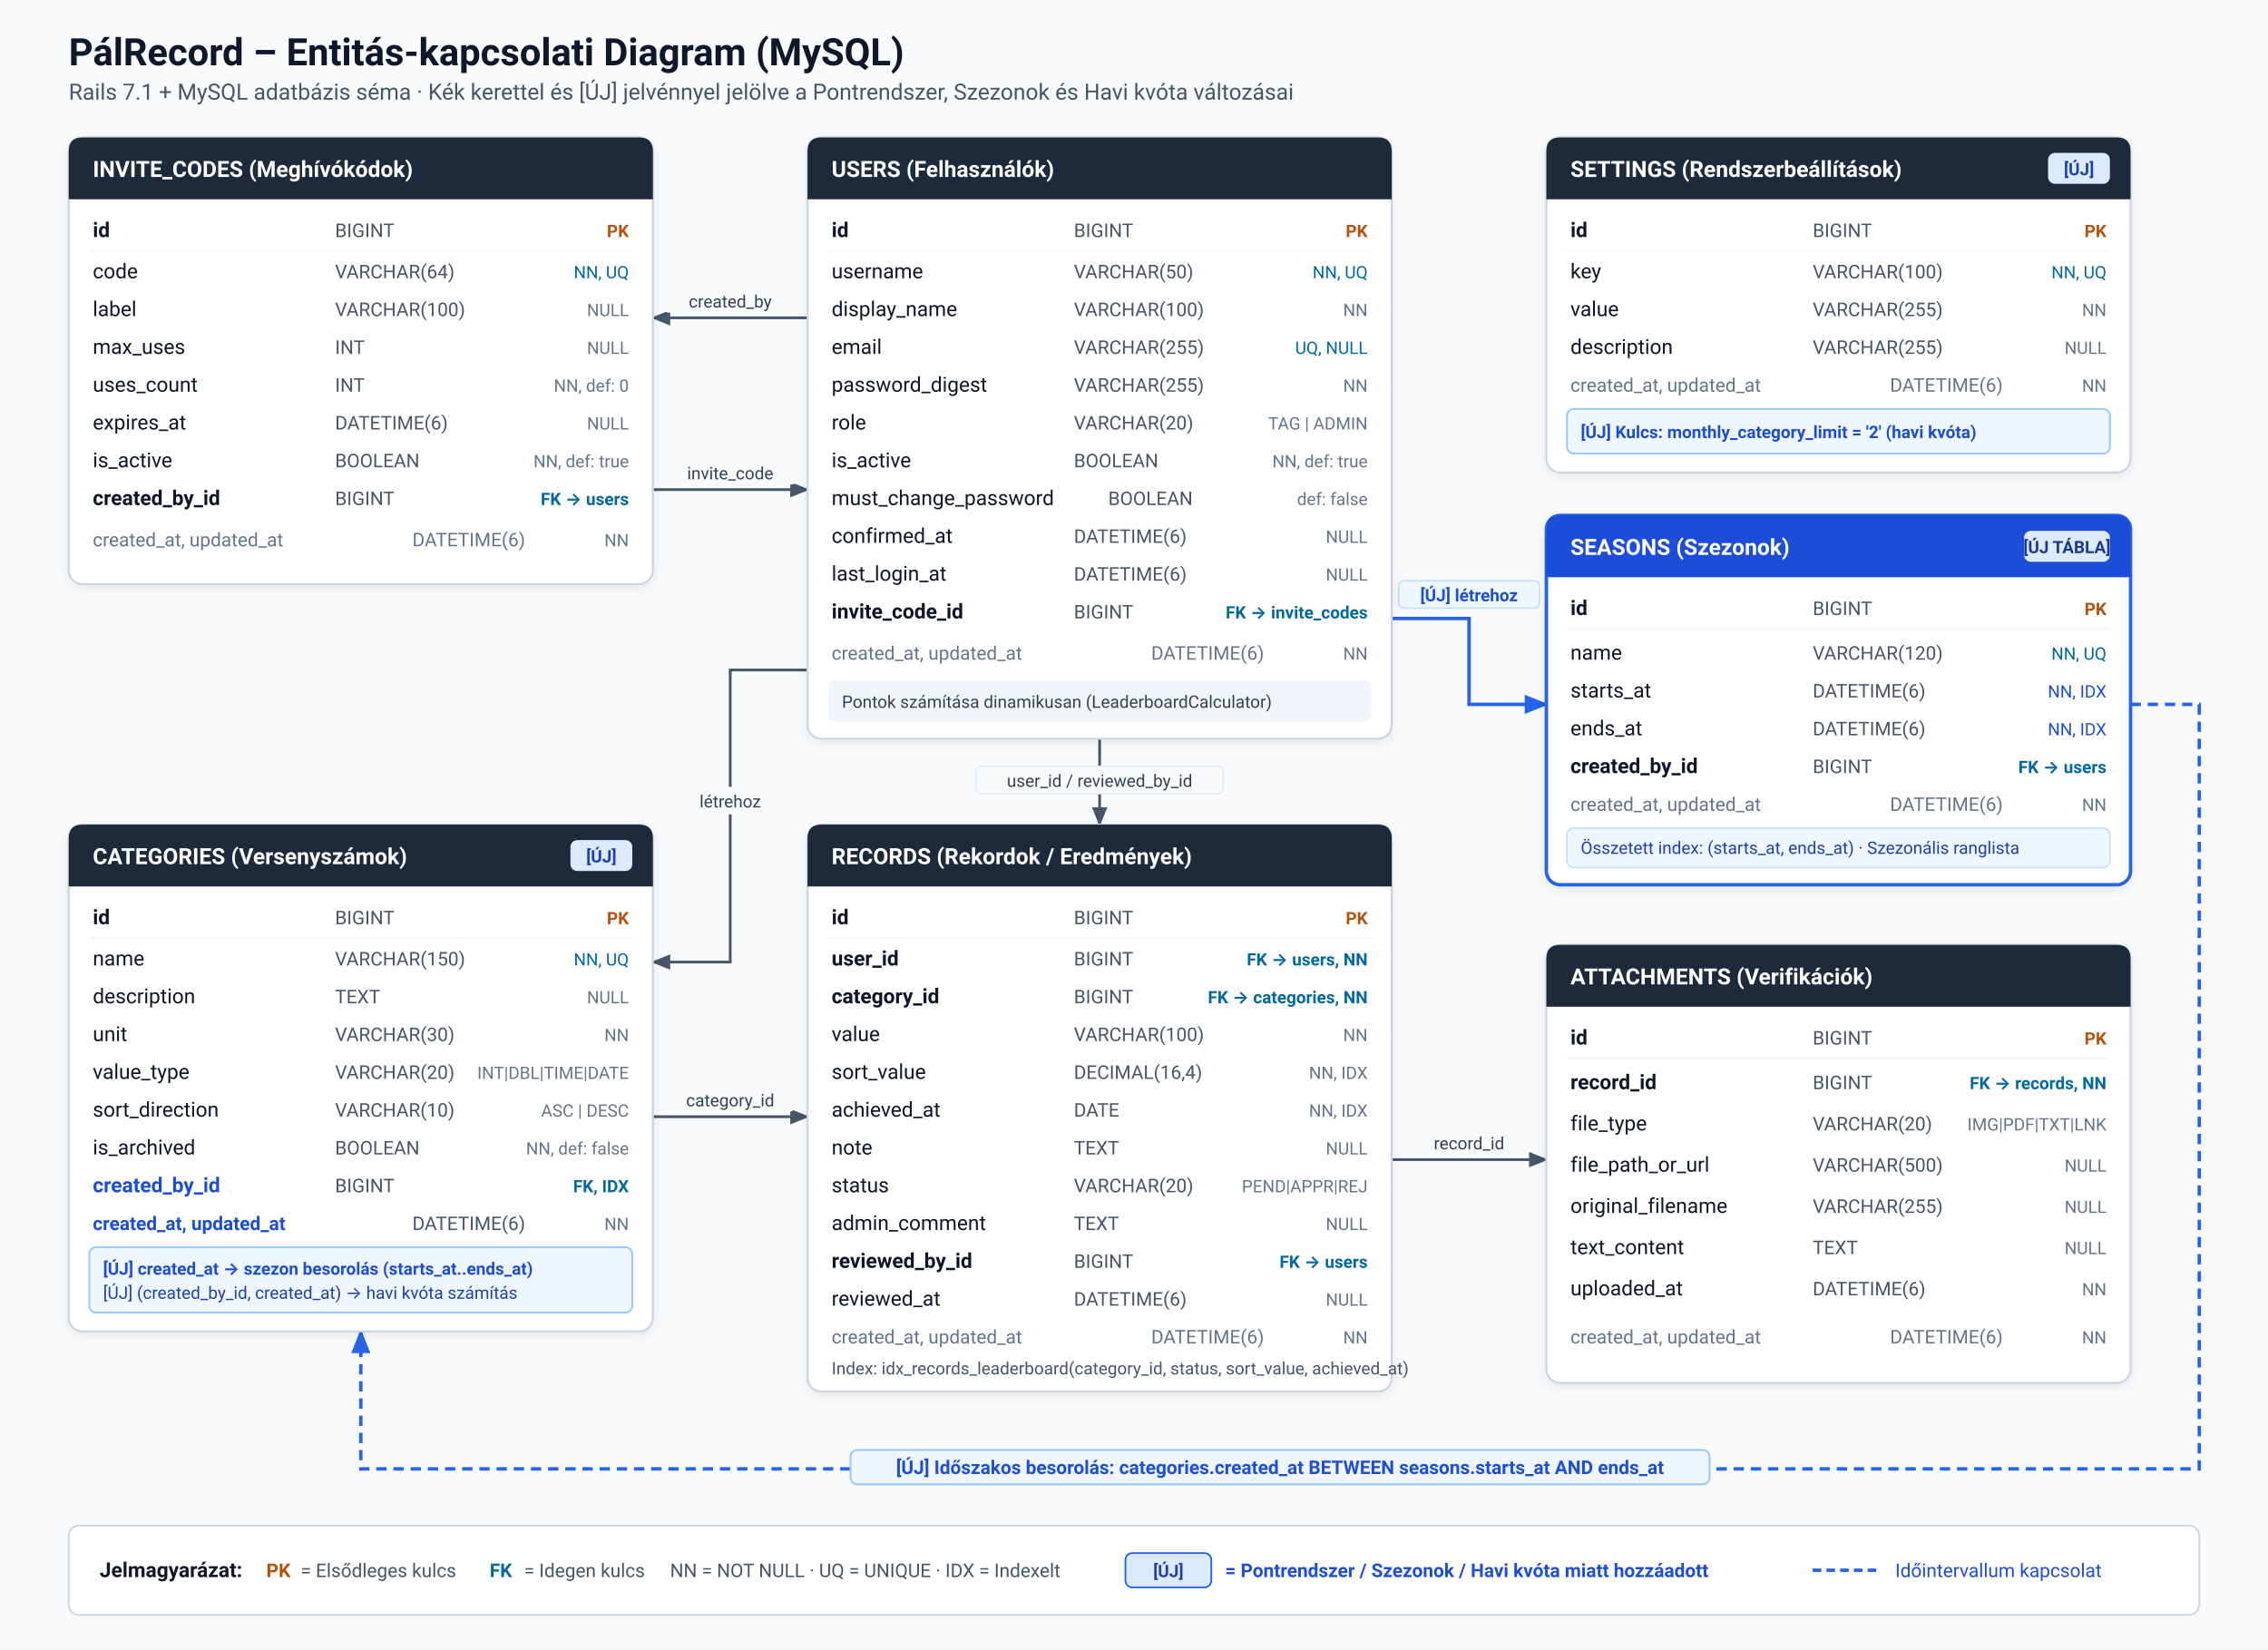
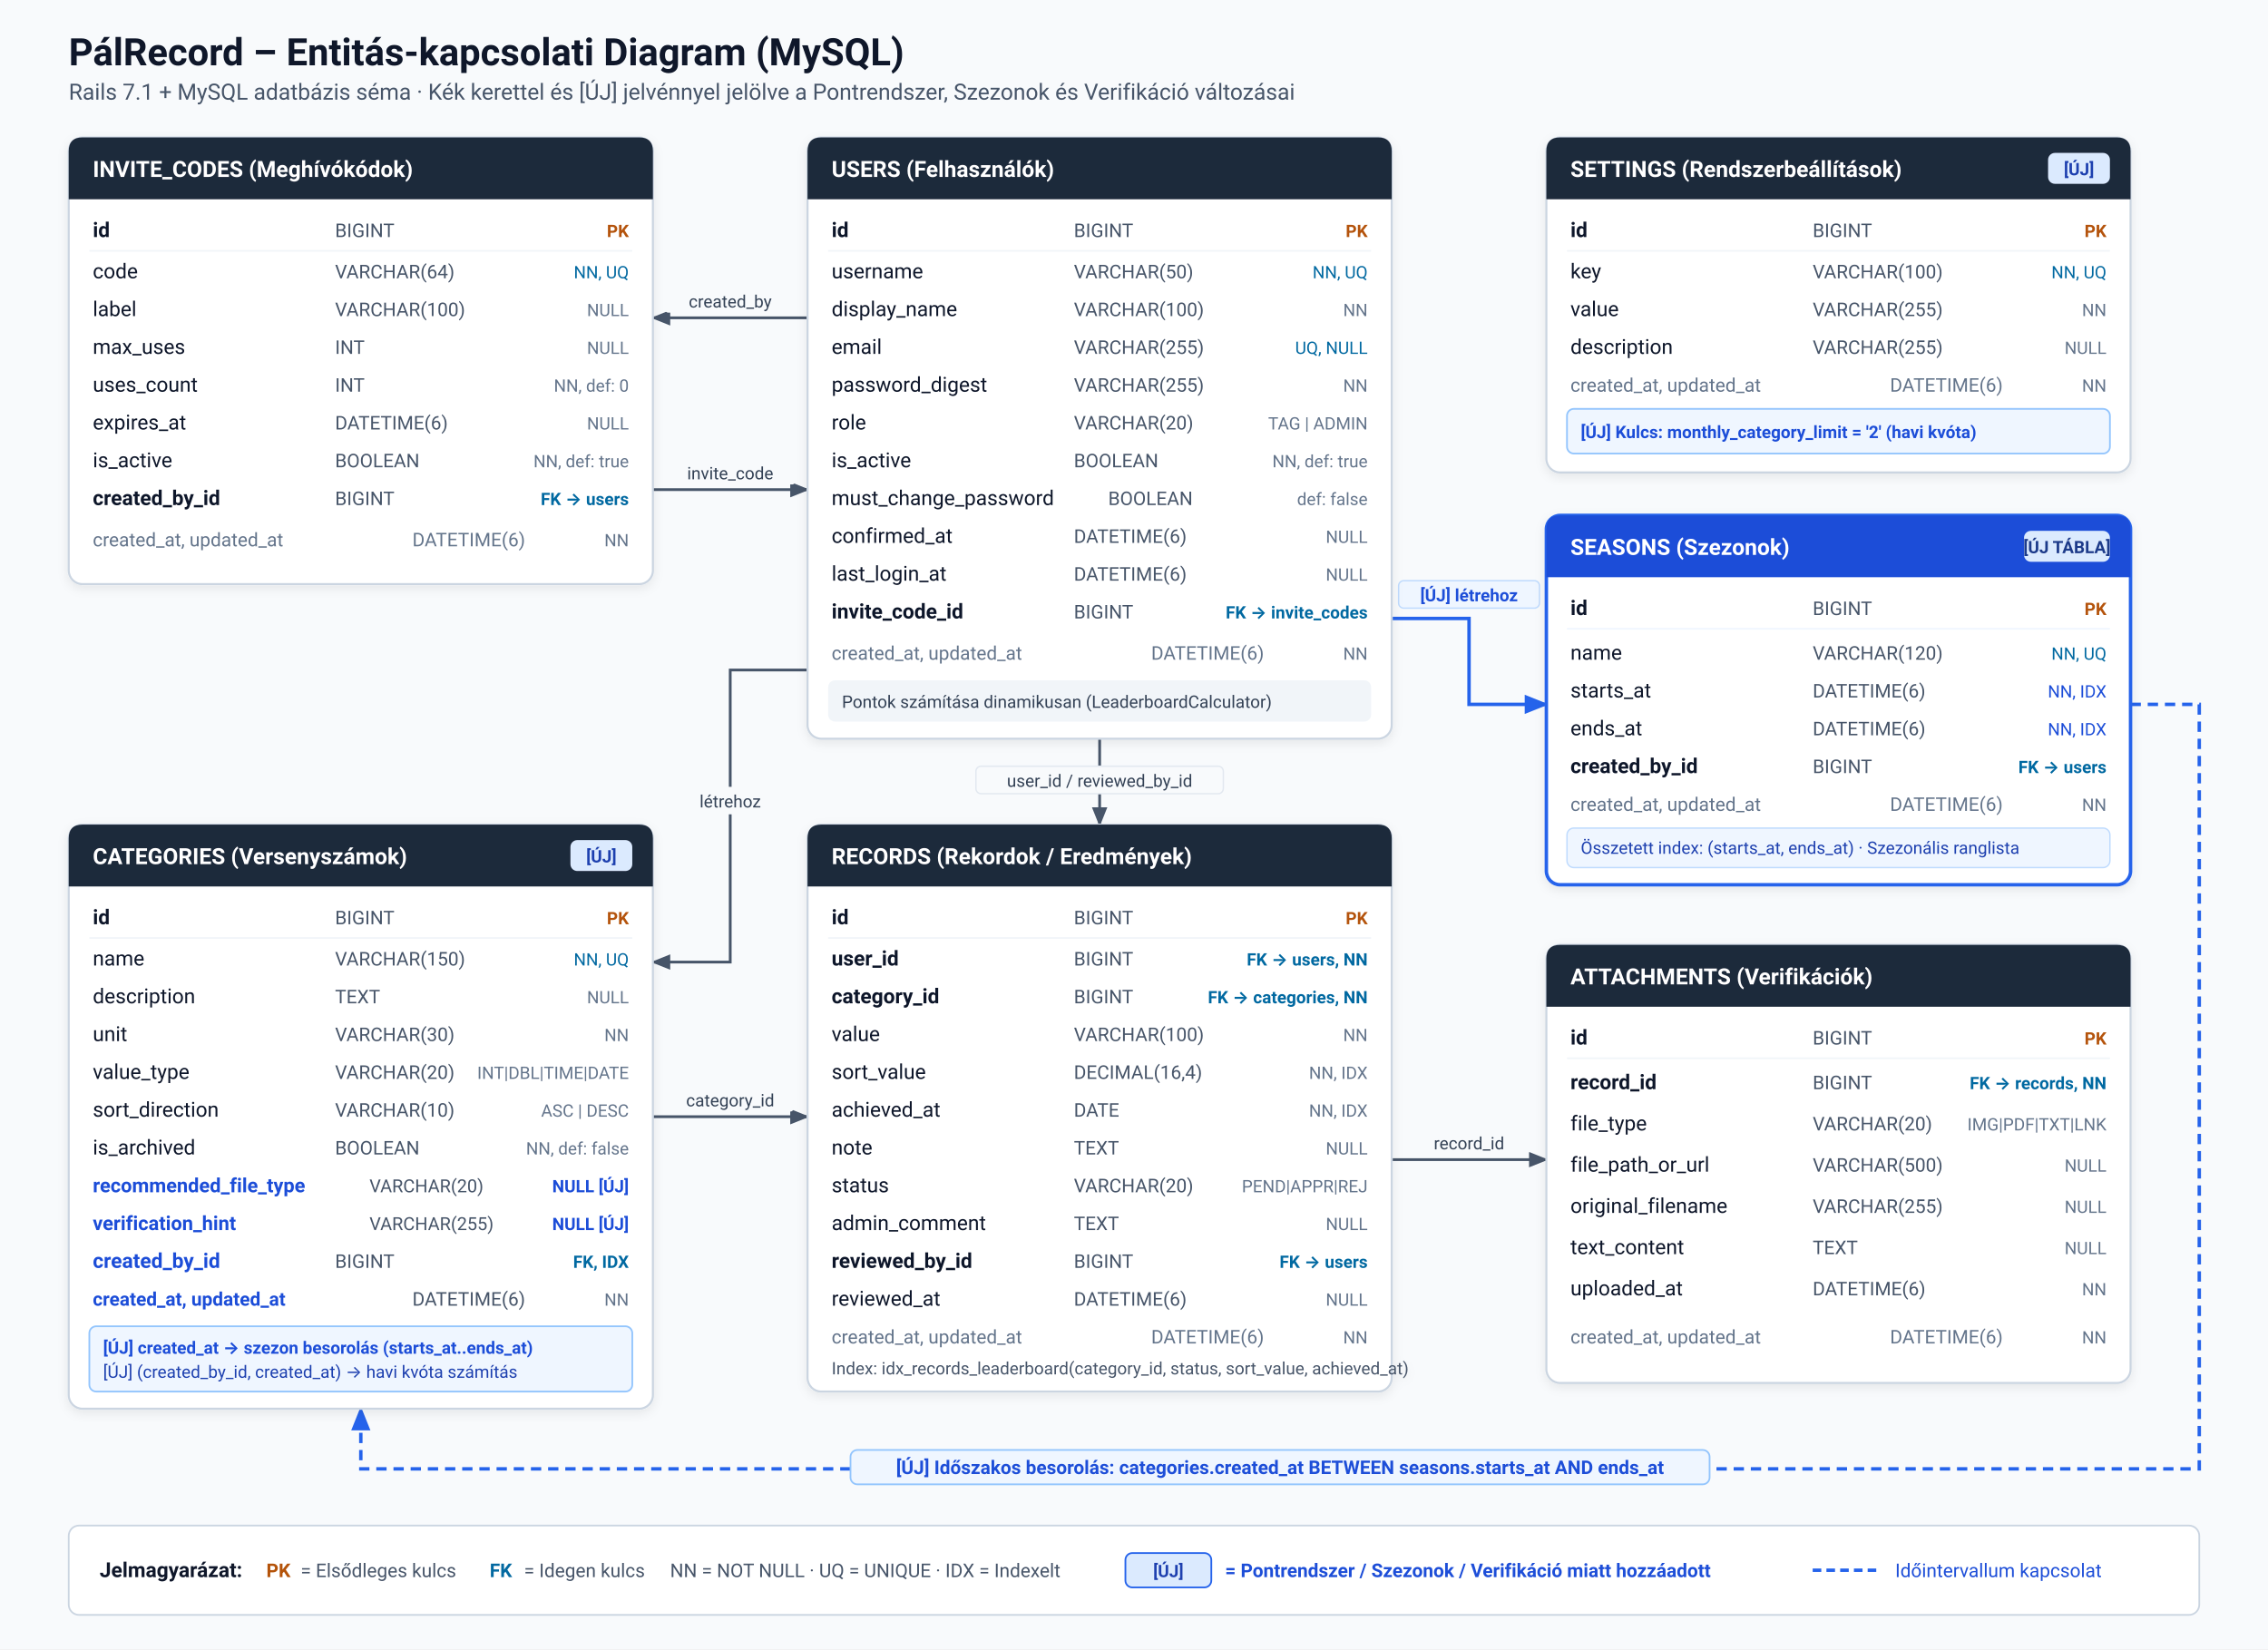
<svg xmlns="http://www.w3.org/2000/svg" viewBox="0 0 1320 960" width="1320" height="960" font-family="system-ui, -apple-system, Segoe UI, Roboto, sans-serif">
  <defs>
    <filter id="shadow" x="-4%" y="-4%" width="108%" height="108%">
      <feDropShadow dx="0" dy="2" stdDeviation="3" flood-color="#0f172a" flood-opacity="0.08" />
    </filter>
    <marker id="arrow" viewBox="0 0 10 10" refX="9" refY="5" markerWidth="7" markerHeight="7" orient="auto-start-reverse">
      <path d="M 0 1 L 10 5 L 0 9 z" fill="#475569" />
    </marker>
    <marker id="arrow-new" viewBox="0 0 10 10" refX="9" refY="5" markerWidth="7" markerHeight="7" orient="auto-start-reverse">
      <path d="M 0 1 L 10 5 L 0 9 z" fill="#2563eb" />
    </marker>
  </defs>
  <rect width="1320" height="960" fill="#f8fafc" />
  <text x="40" y="38" font-size="22" font-weight="700" fill="#0f172a">PálRecord – Entitás-kapcsolati Diagram (MySQL)</text>
-   <text x="40" y="58" font-size="13" fill="#475569">Rails 7.1 + MySQL adatbázis séma · Kék kerettel és [ÚJ] jelvénnyel jelölve a Pontrendszer, Szezonok és Havi kvóta változásai</text>
+   <text x="40" y="58" font-size="13" fill="#475569">Rails 7.1 + MySQL adatbázis séma · Kék kerettel és [ÚJ] jelvénnyel jelölve a Pontrendszer, Szezonok és Verifikáció változásai</text>
  <path d="M 470 185 L 380 185" fill="none" stroke="#475569" stroke-width="1.6" marker-end="url(#arrow)" />
  <rect x="387" y="168" width="76" height="14" rx="2" fill="#f8fafc" />
  <text x="425" y="179" font-size="10" text-anchor="middle" fill="#334155">created_by</text>
  <path d="M 380 285 L 470 285" fill="none" stroke="#475569" stroke-width="1.6" marker-end="url(#arrow)" />
  <rect x="387" y="268" width="76" height="14" rx="2" fill="#f8fafc" />
  <text x="425" y="279" font-size="10" text-anchor="middle" fill="#334155">invite_code</text>
  <path d="M 470 390 L 425 390 L 425 560 L 380 560" fill="none" stroke="#475569" stroke-width="1.6" marker-end="url(#arrow)" />
  <rect x="390" y="458" width="70" height="16" rx="3" fill="#f8fafc" />
  <text x="425" y="470" font-size="10" text-anchor="middle" fill="#334155">létrehoz</text>
  <path d="M 640 430 L 640 480" fill="none" stroke="#475569" stroke-width="1.6" marker-end="url(#arrow)" />
  <rect x="568" y="446" width="144" height="16" rx="3" fill="#f8fafc" stroke="#e2e8f0" stroke-width="0.8" />
  <text x="640" y="458" font-size="10" text-anchor="middle" fill="#334155">user_id / reviewed_by_id</text>
  <path d="M 380 650 L 470 650" fill="none" stroke="#475569" stroke-width="1.6" marker-end="url(#arrow)" />
  <rect x="388" y="633" width="74" height="14" rx="2" fill="#f8fafc" />
  <text x="425" y="644" font-size="10" text-anchor="middle" fill="#334155">category_id</text>
  <path d="M 810 675 L 900 675" fill="none" stroke="#475569" stroke-width="1.6" marker-end="url(#arrow)" />
  <rect x="820" y="658" width="70" height="14" rx="2" fill="#f8fafc" />
  <text x="855" y="669" font-size="10" text-anchor="middle" fill="#334155">record_id</text>
  <path d="M 810 360 L 855 360 L 855 410 L 900 410" fill="none" stroke="#2563eb" stroke-width="2" marker-end="url(#arrow-new)" />
  <rect x="814" y="338" width="82" height="16" rx="3" fill="#eff6ff" stroke="#bfdbfe" stroke-width="0.8" />
  <text x="855" y="350" font-size="10" font-weight="700" text-anchor="middle" fill="#1d4ed8">[ÚJ] létrehoz</text>
-   <path d="M 1240 410 L 1280 410 L 1280 855 L 210 855 L 210 775" fill="none" stroke="#2563eb" stroke-width="2" stroke-dasharray="6,4" marker-end="url(#arrow-new)" />
+   <path d="M 1240 410 L 1280 410 L 1280 855 L 210 855 L 210 820" fill="none" stroke="#2563eb" stroke-width="2" stroke-dasharray="6,4" marker-end="url(#arrow-new)" />
  <rect x="495" y="844" width="500" height="20" rx="4" fill="#eff6ff" stroke="#93c5fd" stroke-width="1" />
  <text x="745" y="858" font-size="11" font-weight="600" text-anchor="middle" fill="#1d4ed8">[ÚJ] Időszakos besorolás: categories.created_at BETWEEN seasons.starts_at AND ends_at</text>
  <g transform="translate(40, 80)" filter="url(#shadow)">
    <rect width="340" height="260" rx="8" fill="#ffffff" stroke="#cbd5e1" stroke-width="1.2" />
    <path d="M 0 8 Q 0 0 8 0 L 332 0 Q 340 0 340 8 L 340 36 L 0 36 Z" fill="#1e293b" />
    <text x="14" y="23" font-size="13" font-weight="700" fill="#ffffff">INVITE_CODES (Meghívókódok)</text>
    <text x="14" y="58" font-size="12" font-weight="700" fill="#0f172a">id</text>
    <text x="155" y="58" font-size="11" fill="#475569">BIGINT</text>
    <text x="326" y="58" font-size="10" font-weight="700" text-anchor="end" fill="#b45309">PK</text>
    <line x1="12" y1="66" x2="328" y2="66" stroke="#f1f5f9" />
    <text x="14" y="82" font-size="12" fill="#0f172a">code</text>
    <text x="155" y="82" font-size="11" fill="#475569">VARCHAR(64)</text>
    <text x="326" y="82" font-size="10" text-anchor="end" fill="#0369a1">NN, UQ</text>
    <text x="14" y="104" font-size="12" fill="#0f172a">label</text>
    <text x="155" y="104" font-size="11" fill="#475569">VARCHAR(100)</text>
    <text x="326" y="104" font-size="10" text-anchor="end" fill="#64748b">NULL</text>
    <text x="14" y="126" font-size="12" fill="#0f172a">max_uses</text>
    <text x="155" y="126" font-size="11" fill="#475569">INT</text>
    <text x="326" y="126" font-size="10" text-anchor="end" fill="#64748b">NULL</text>
    <text x="14" y="148" font-size="12" fill="#0f172a">uses_count</text>
    <text x="155" y="148" font-size="11" fill="#475569">INT</text>
    <text x="326" y="148" font-size="10" text-anchor="end" fill="#64748b">NN, def: 0</text>
    <text x="14" y="170" font-size="12" fill="#0f172a">expires_at</text>
    <text x="155" y="170" font-size="11" fill="#475569">DATETIME(6)</text>
    <text x="326" y="170" font-size="10" text-anchor="end" fill="#64748b">NULL</text>
    <text x="14" y="192" font-size="12" fill="#0f172a">is_active</text>
    <text x="155" y="192" font-size="11" fill="#475569">BOOLEAN</text>
    <text x="326" y="192" font-size="10" text-anchor="end" fill="#64748b">NN, def: true</text>
    <text x="14" y="214" font-size="12" font-weight="600" fill="#0f172a">created_by_id</text>
    <text x="155" y="214" font-size="11" fill="#475569">BIGINT</text>
    <text x="326" y="214" font-size="10" font-weight="700" text-anchor="end" fill="#0369a1">FK → users</text>
    <text x="14" y="238" font-size="11" fill="#64748b">created_at, updated_at</text>
    <text x="200" y="238" font-size="11" fill="#64748b">DATETIME(6)</text>
    <text x="326" y="238" font-size="10" text-anchor="end" fill="#64748b">NN</text>
  </g>
  <g transform="translate(470, 80)" filter="url(#shadow)">
    <rect width="340" height="350" rx="8" fill="#ffffff" stroke="#cbd5e1" stroke-width="1.2" />
    <path d="M 0 8 Q 0 0 8 0 L 332 0 Q 340 0 340 8 L 340 36 L 0 36 Z" fill="#1e293b" />
    <text x="14" y="23" font-size="13" font-weight="700" fill="#ffffff">USERS (Felhasználók)</text>
    <text x="14" y="58" font-size="12" font-weight="700" fill="#0f172a">id</text>
    <text x="155" y="58" font-size="11" fill="#475569">BIGINT</text>
    <text x="326" y="58" font-size="10" font-weight="700" text-anchor="end" fill="#b45309">PK</text>
    <line x1="12" y1="66" x2="328" y2="66" stroke="#f1f5f9" />
    <text x="14" y="82" font-size="12" fill="#0f172a">username</text>
    <text x="155" y="82" font-size="11" fill="#475569">VARCHAR(50)</text>
    <text x="326" y="82" font-size="10" text-anchor="end" fill="#0369a1">NN, UQ</text>
    <text x="14" y="104" font-size="12" fill="#0f172a">display_name</text>
    <text x="155" y="104" font-size="11" fill="#475569">VARCHAR(100)</text>
    <text x="326" y="104" font-size="10" text-anchor="end" fill="#64748b">NN</text>
    <text x="14" y="126" font-size="12" fill="#0f172a">email</text>
    <text x="155" y="126" font-size="11" fill="#475569">VARCHAR(255)</text>
    <text x="326" y="126" font-size="10" text-anchor="end" fill="#0369a1">UQ, NULL</text>
    <text x="14" y="148" font-size="12" fill="#0f172a">password_digest</text>
    <text x="155" y="148" font-size="11" fill="#475569">VARCHAR(255)</text>
    <text x="326" y="148" font-size="10" text-anchor="end" fill="#64748b">NN</text>
    <text x="14" y="170" font-size="12" fill="#0f172a">role</text>
    <text x="155" y="170" font-size="11" fill="#475569">VARCHAR(20)</text>
    <text x="326" y="170" font-size="10" text-anchor="end" fill="#64748b">TAG | ADMIN</text>
    <text x="14" y="192" font-size="12" fill="#0f172a">is_active</text>
    <text x="155" y="192" font-size="11" fill="#475569">BOOLEAN</text>
    <text x="326" y="192" font-size="10" text-anchor="end" fill="#64748b">NN, def: true</text>
    <text x="14" y="214" font-size="12" fill="#0f172a">must_change_password</text>
    <text x="175" y="214" font-size="11" fill="#475569">BOOLEAN</text>
    <text x="326" y="214" font-size="10" text-anchor="end" fill="#64748b">def: false</text>
    <text x="14" y="236" font-size="12" fill="#0f172a">confirmed_at</text>
    <text x="155" y="236" font-size="11" fill="#475569">DATETIME(6)</text>
    <text x="326" y="236" font-size="10" text-anchor="end" fill="#64748b">NULL</text>
    <text x="14" y="258" font-size="12" fill="#0f172a">last_login_at</text>
    <text x="155" y="258" font-size="11" fill="#475569">DATETIME(6)</text>
    <text x="326" y="258" font-size="10" text-anchor="end" fill="#64748b">NULL</text>
    <text x="14" y="280" font-size="12" font-weight="600" fill="#0f172a">invite_code_id</text>
    <text x="155" y="280" font-size="11" fill="#475569">BIGINT</text>
    <text x="326" y="280" font-size="10" font-weight="700" text-anchor="end" fill="#0369a1">FK → invite_codes</text>
    <text x="14" y="304" font-size="11" fill="#64748b">created_at, updated_at</text>
    <text x="200" y="304" font-size="11" fill="#64748b">DATETIME(6)</text>
    <text x="326" y="304" font-size="10" text-anchor="end" fill="#64748b">NN</text>
    <rect x="12" y="316" width="316" height="24" rx="4" fill="#f1f5f9" />
    <text x="20" y="332" font-size="10" fill="#334155">Pontok számítása dinamikusan (LeaderboardCalculator)</text>
  </g>
  <g transform="translate(900, 80)" filter="url(#shadow)">
    <rect width="340" height="195" rx="8" fill="#ffffff" stroke="#cbd5e1" stroke-width="1.2" />
    <path d="M 0 8 Q 0 0 8 0 L 332 0 Q 340 0 340 8 L 340 36 L 0 36 Z" fill="#1e293b" />
    <text x="14" y="23" font-size="13" font-weight="700" fill="#ffffff">SETTINGS (Rendszerbeállítások)</text>
    <rect x="292" y="9" width="36" height="18" rx="4" fill="#dbeafe" />
    <text x="310" y="22" font-size="10" font-weight="700" text-anchor="middle" fill="#1e40af">[ÚJ]</text>
    <text x="14" y="58" font-size="12" font-weight="700" fill="#0f172a">id</text>
    <text x="155" y="58" font-size="11" fill="#475569">BIGINT</text>
    <text x="326" y="58" font-size="10" font-weight="700" text-anchor="end" fill="#b45309">PK</text>
    <line x1="12" y1="66" x2="328" y2="66" stroke="#f1f5f9" />
    <text x="14" y="82" font-size="12" fill="#0f172a">key</text>
    <text x="155" y="82" font-size="11" fill="#475569">VARCHAR(100)</text>
    <text x="326" y="82" font-size="10" text-anchor="end" fill="#0369a1">NN, UQ</text>
    <text x="14" y="104" font-size="12" fill="#0f172a">value</text>
    <text x="155" y="104" font-size="11" fill="#475569">VARCHAR(255)</text>
    <text x="326" y="104" font-size="10" text-anchor="end" fill="#64748b">NN</text>
    <text x="14" y="126" font-size="12" fill="#0f172a">description</text>
    <text x="155" y="126" font-size="11" fill="#475569">VARCHAR(255)</text>
    <text x="326" y="126" font-size="10" text-anchor="end" fill="#64748b">NULL</text>
    <text x="14" y="148" font-size="11" fill="#64748b">created_at, updated_at</text>
    <text x="200" y="148" font-size="11" fill="#64748b">DATETIME(6)</text>
    <text x="326" y="148" font-size="10" text-anchor="end" fill="#64748b">NN</text>
    <rect x="12" y="158" width="316" height="26" rx="4" fill="#eff6ff" stroke="#93c5fd" stroke-width="1" />
    <text x="20" y="175" font-size="10" font-weight="700" fill="#1d4ed8">[ÚJ] Kulcs: monthly_category_limit = '2' (havi kvóta)</text>
  </g>
  <g transform="translate(900, 300)" filter="url(#shadow)">
    <rect width="340" height="215" rx="8" fill="#ffffff" stroke="#2563eb" stroke-width="2" />
    <path d="M 0 8 Q 0 0 8 0 L 332 0 Q 340 0 340 8 L 340 36 L 0 36 Z" fill="#1d4ed8" />
    <text x="14" y="23" font-size="13" font-weight="700" fill="#ffffff">SEASONS (Szezonok)</text>
    <rect x="278" y="9" width="50" height="18" rx="4" fill="#dbeafe" />
    <text x="303" y="22" font-size="10" font-weight="700" text-anchor="middle" fill="#1e3a8a">[ÚJ TÁBLA]</text>
    <text x="14" y="58" font-size="12" font-weight="700" fill="#0f172a">id</text>
    <text x="155" y="58" font-size="11" fill="#475569">BIGINT</text>
    <text x="326" y="58" font-size="10" font-weight="700" text-anchor="end" fill="#b45309">PK</text>
    <line x1="12" y1="66" x2="328" y2="66" stroke="#eff6ff" />
    <text x="14" y="84" font-size="12" fill="#0f172a">name</text>
    <text x="155" y="84" font-size="11" fill="#475569">VARCHAR(120)</text>
    <text x="326" y="84" font-size="10" text-anchor="end" fill="#0369a1">NN, UQ</text>
    <text x="14" y="106" font-size="12" fill="#0f172a">starts_at</text>
    <text x="155" y="106" font-size="11" fill="#475569">DATETIME(6)</text>
    <text x="326" y="106" font-size="10" text-anchor="end" fill="#1d4ed8">NN, IDX</text>
    <text x="14" y="128" font-size="12" fill="#0f172a">ends_at</text>
    <text x="155" y="128" font-size="11" fill="#475569">DATETIME(6)</text>
    <text x="326" y="128" font-size="10" text-anchor="end" fill="#1d4ed8">NN, IDX</text>
    <text x="14" y="150" font-size="12" font-weight="600" fill="#0f172a">created_by_id</text>
    <text x="155" y="150" font-size="11" fill="#475569">BIGINT</text>
    <text x="326" y="150" font-size="10" font-weight="700" text-anchor="end" fill="#0369a1">FK → users</text>
    <text x="14" y="172" font-size="11" fill="#64748b">created_at, updated_at</text>
    <text x="200" y="172" font-size="11" fill="#64748b">DATETIME(6)</text>
    <text x="326" y="172" font-size="10" text-anchor="end" fill="#64748b">NN</text>
    <rect x="12" y="182" width="316" height="23" rx="4" fill="#eff6ff" stroke="#bfdbfe" stroke-width="0.8" />
    <text x="20" y="197" font-size="10" fill="#1e40af">Összetett index: (starts_at, ends_at) · Szezonális ranglista</text>
  </g>
  <g transform="translate(40, 480)" filter="url(#shadow)">
-     <rect width="340" height="295" rx="8" fill="#ffffff" stroke="#cbd5e1" stroke-width="1.2" />
+     <rect width="340" height="340" rx="8" fill="#ffffff" stroke="#cbd5e1" stroke-width="1.2" />
    <path d="M 0 8 Q 0 0 8 0 L 332 0 Q 340 0 340 8 L 340 36 L 0 36 Z" fill="#1e293b" />
    <text x="14" y="23" font-size="13" font-weight="700" fill="#ffffff">CATEGORIES (Versenyszámok)</text>
    <rect x="292" y="9" width="36" height="18" rx="4" fill="#dbeafe" />
    <text x="310" y="22" font-size="10" font-weight="700" text-anchor="middle" fill="#1e40af">[ÚJ]</text>
    <text x="14" y="58" font-size="12" font-weight="700" fill="#0f172a">id</text>
    <text x="155" y="58" font-size="11" fill="#475569">BIGINT</text>
    <text x="326" y="58" font-size="10" font-weight="700" text-anchor="end" fill="#b45309">PK</text>
    <line x1="12" y1="66" x2="328" y2="66" stroke="#f1f5f9" />
    <text x="14" y="82" font-size="12" fill="#0f172a">name</text>
    <text x="155" y="82" font-size="11" fill="#475569">VARCHAR(150)</text>
    <text x="326" y="82" font-size="10" text-anchor="end" fill="#0369a1">NN, UQ</text>
    <text x="14" y="104" font-size="12" fill="#0f172a">description</text>
    <text x="155" y="104" font-size="11" fill="#475569">TEXT</text>
    <text x="326" y="104" font-size="10" text-anchor="end" fill="#64748b">NULL</text>
    <text x="14" y="126" font-size="12" fill="#0f172a">unit</text>
    <text x="155" y="126" font-size="11" fill="#475569">VARCHAR(30)</text>
    <text x="326" y="126" font-size="10" text-anchor="end" fill="#64748b">NN</text>
    <text x="14" y="148" font-size="12" fill="#0f172a">value_type</text>
    <text x="155" y="148" font-size="11" fill="#475569">VARCHAR(20)</text>
    <text x="326" y="148" font-size="10" text-anchor="end" fill="#64748b">INT|DBL|TIME|DATE</text>
    <text x="14" y="170" font-size="12" fill="#0f172a">sort_direction</text>
    <text x="155" y="170" font-size="11" fill="#475569">VARCHAR(10)</text>
    <text x="326" y="170" font-size="10" text-anchor="end" fill="#64748b">ASC | DESC</text>
    <text x="14" y="192" font-size="12" fill="#0f172a">is_archived</text>
    <text x="155" y="192" font-size="11" fill="#475569">BOOLEAN</text>
    <text x="326" y="192" font-size="10" text-anchor="end" fill="#64748b">NN, def: false</text>
-     <text x="14" y="214" font-size="12" font-weight="600" fill="#1d4ed8">created_by_id</text>
-     <text x="155" y="214" font-size="11" fill="#475569">BIGINT</text>
-     <text x="326" y="214" font-size="10" font-weight="700" text-anchor="end" fill="#0369a1">FK, IDX</text>
-     <text x="14" y="236" font-size="11" font-weight="600" fill="#1d4ed8">created_at, updated_at</text>
-     <text x="200" y="236" font-size="11" fill="#475569">DATETIME(6)</text>
-     <text x="326" y="236" font-size="10" text-anchor="end" fill="#64748b">NN</text>
-     <rect x="12" y="246" width="316" height="38" rx="4" fill="#eff6ff" stroke="#93c5fd" stroke-width="1" />
-     <text x="20" y="262" font-size="10" font-weight="700" fill="#1d4ed8">[ÚJ] created_at → szezon besorolás (starts_at..ends_at)</text>
-     <text x="20" y="276" font-size="10" fill="#1e40af">[ÚJ] (created_by_id, created_at) → havi kvóta számítás</text>
+     <text x="14" y="214" font-size="11.5" font-weight="600" fill="#1d4ed8">recommended_file_type</text>
+     <text x="175" y="214" font-size="10.5" fill="#475569">VARCHAR(20)</text>
+     <text x="326" y="214" font-size="10" font-weight="700" text-anchor="end" fill="#1d4ed8">NULL [ÚJ]</text>
+     <text x="14" y="236" font-size="11.5" font-weight="600" fill="#1d4ed8">verification_hint</text>
+     <text x="175" y="236" font-size="10.5" fill="#475569">VARCHAR(255)</text>
+     <text x="326" y="236" font-size="10" font-weight="700" text-anchor="end" fill="#1d4ed8">NULL [ÚJ]</text>
+     <text x="14" y="258" font-size="12" font-weight="600" fill="#1d4ed8">created_by_id</text>
+     <text x="155" y="258" font-size="11" fill="#475569">BIGINT</text>
+     <text x="326" y="258" font-size="10" font-weight="700" text-anchor="end" fill="#0369a1">FK, IDX</text>
+     <text x="14" y="280" font-size="11" font-weight="600" fill="#1d4ed8">created_at, updated_at</text>
+     <text x="200" y="280" font-size="11" fill="#475569">DATETIME(6)</text>
+     <text x="326" y="280" font-size="10" text-anchor="end" fill="#64748b">NN</text>
+     <rect x="12" y="292" width="316" height="38" rx="4" fill="#eff6ff" stroke="#93c5fd" stroke-width="1" />
+     <text x="20" y="308" font-size="10" font-weight="700" fill="#1d4ed8">[ÚJ] created_at → szezon besorolás (starts_at..ends_at)</text>
+     <text x="20" y="322" font-size="10" fill="#1e40af">[ÚJ] (created_by_id, created_at) → havi kvóta számítás</text>
  </g>
  <g transform="translate(470, 480)" filter="url(#shadow)">
    <rect width="340" height="330" rx="8" fill="#ffffff" stroke="#cbd5e1" stroke-width="1.2" />
    <path d="M 0 8 Q 0 0 8 0 L 332 0 Q 340 0 340 8 L 340 36 L 0 36 Z" fill="#1e293b" />
    <text x="14" y="23" font-size="13" font-weight="700" fill="#ffffff">RECORDS (Rekordok / Eredmények)</text>
    <text x="14" y="58" font-size="12" font-weight="700" fill="#0f172a">id</text>
    <text x="155" y="58" font-size="11" fill="#475569">BIGINT</text>
    <text x="326" y="58" font-size="10" font-weight="700" text-anchor="end" fill="#b45309">PK</text>
    <line x1="12" y1="66" x2="328" y2="66" stroke="#f1f5f9" />
    <text x="14" y="82" font-size="12" font-weight="600" fill="#0f172a">user_id</text>
    <text x="155" y="82" font-size="11" fill="#475569">BIGINT</text>
    <text x="326" y="82" font-size="10" font-weight="700" text-anchor="end" fill="#0369a1">FK → users, NN</text>
    <text x="14" y="104" font-size="12" font-weight="600" fill="#0f172a">category_id</text>
    <text x="155" y="104" font-size="11" fill="#475569">BIGINT</text>
    <text x="326" y="104" font-size="10" font-weight="700" text-anchor="end" fill="#0369a1">FK → categories, NN</text>
    <text x="14" y="126" font-size="12" fill="#0f172a">value</text>
    <text x="155" y="126" font-size="11" fill="#475569">VARCHAR(100)</text>
    <text x="326" y="126" font-size="10" text-anchor="end" fill="#64748b">NN</text>
    <text x="14" y="148" font-size="12" fill="#0f172a">sort_value</text>
    <text x="155" y="148" font-size="11" fill="#475569">DECIMAL(16,4)</text>
    <text x="326" y="148" font-size="10" text-anchor="end" fill="#64748b">NN, IDX</text>
    <text x="14" y="170" font-size="12" fill="#0f172a">achieved_at</text>
    <text x="155" y="170" font-size="11" fill="#475569">DATE</text>
    <text x="326" y="170" font-size="10" text-anchor="end" fill="#64748b">NN, IDX</text>
    <text x="14" y="192" font-size="12" fill="#0f172a">note</text>
    <text x="155" y="192" font-size="11" fill="#475569">TEXT</text>
    <text x="326" y="192" font-size="10" text-anchor="end" fill="#64748b">NULL</text>
    <text x="14" y="214" font-size="12" fill="#0f172a">status</text>
    <text x="155" y="214" font-size="11" fill="#475569">VARCHAR(20)</text>
    <text x="326" y="214" font-size="10" text-anchor="end" fill="#64748b">PEND|APPR|REJ</text>
    <text x="14" y="236" font-size="12" fill="#0f172a">admin_comment</text>
    <text x="155" y="236" font-size="11" fill="#475569">TEXT</text>
    <text x="326" y="236" font-size="10" text-anchor="end" fill="#64748b">NULL</text>
    <text x="14" y="258" font-size="12" font-weight="600" fill="#0f172a">reviewed_by_id</text>
    <text x="155" y="258" font-size="11" fill="#475569">BIGINT</text>
    <text x="326" y="258" font-size="10" font-weight="700" text-anchor="end" fill="#0369a1">FK → users</text>
    <text x="14" y="280" font-size="12" fill="#0f172a">reviewed_at</text>
    <text x="155" y="280" font-size="11" fill="#475569">DATETIME(6)</text>
    <text x="326" y="280" font-size="10" text-anchor="end" fill="#64748b">NULL</text>
    <text x="14" y="302" font-size="11" fill="#64748b">created_at, updated_at</text>
    <text x="200" y="302" font-size="11" fill="#64748b">DATETIME(6)</text>
    <text x="326" y="302" font-size="10" text-anchor="end" fill="#64748b">NN</text>
    <text x="14" y="320" font-size="10" fill="#475569">Index: idx_records_leaderboard(category_id, status, sort_value, achieved_at)</text>
  </g>
  <g transform="translate(900, 550)" filter="url(#shadow)">
    <rect width="340" height="255" rx="8" fill="#ffffff" stroke="#cbd5e1" stroke-width="1.2" />
    <path d="M 0 8 Q 0 0 8 0 L 332 0 Q 340 0 340 8 L 340 36 L 0 36 Z" fill="#1e293b" />
    <text x="14" y="23" font-size="13" font-weight="700" fill="#ffffff">ATTACHMENTS (Verifikációk)</text>
    <text x="14" y="58" font-size="12" font-weight="700" fill="#0f172a">id</text>
    <text x="155" y="58" font-size="11" fill="#475569">BIGINT</text>
    <text x="326" y="58" font-size="10" font-weight="700" text-anchor="end" fill="#b45309">PK</text>
    <line x1="12" y1="66" x2="328" y2="66" stroke="#f1f5f9" />
    <text x="14" y="84" font-size="12" font-weight="600" fill="#0f172a">record_id</text>
    <text x="155" y="84" font-size="11" fill="#475569">BIGINT</text>
    <text x="326" y="84" font-size="10" font-weight="700" text-anchor="end" fill="#0369a1">FK → records, NN</text>
    <text x="14" y="108" font-size="12" fill="#0f172a">file_type</text>
    <text x="155" y="108" font-size="11" fill="#475569">VARCHAR(20)</text>
    <text x="326" y="108" font-size="10" text-anchor="end" fill="#64748b">IMG|PDF|TXT|LNK</text>
    <text x="14" y="132" font-size="12" fill="#0f172a">file_path_or_url</text>
    <text x="155" y="132" font-size="11" fill="#475569">VARCHAR(500)</text>
    <text x="326" y="132" font-size="10" text-anchor="end" fill="#64748b">NULL</text>
    <text x="14" y="156" font-size="12" fill="#0f172a">original_filename</text>
    <text x="155" y="156" font-size="11" fill="#475569">VARCHAR(255)</text>
    <text x="326" y="156" font-size="10" text-anchor="end" fill="#64748b">NULL</text>
    <text x="14" y="180" font-size="12" fill="#0f172a">text_content</text>
    <text x="155" y="180" font-size="11" fill="#475569">TEXT</text>
    <text x="326" y="180" font-size="10" text-anchor="end" fill="#64748b">NULL</text>
    <text x="14" y="204" font-size="12" fill="#0f172a">uploaded_at</text>
    <text x="155" y="204" font-size="11" fill="#475569">DATETIME(6)</text>
    <text x="326" y="204" font-size="10" text-anchor="end" fill="#64748b">NN</text>
    <text x="14" y="232" font-size="11" fill="#64748b">created_at, updated_at</text>
    <text x="200" y="232" font-size="11" fill="#64748b">DATETIME(6)</text>
    <text x="326" y="232" font-size="10" text-anchor="end" fill="#64748b">NN</text>
  </g>
  <g transform="translate(40, 888)">
    <rect width="1240" height="52" rx="6" fill="#ffffff" stroke="#cbd5e1" stroke-width="1" />
    <text x="18" y="30" font-size="12" font-weight="700" fill="#0f172a">Jelmagyarázat:</text>
    <text x="115" y="30" font-size="11" font-weight="700" fill="#b45309">PK</text>
    <text x="135" y="30" font-size="11" fill="#475569">= Elsődleges kulcs</text>
    <text x="245" y="30" font-size="11" font-weight="700" fill="#0369a1">FK</text>
    <text x="265" y="30" font-size="11" fill="#475569">= Idegen kulcs</text>
    <text x="350" y="30" font-size="11" fill="#475569">NN = NOT NULL · UQ = UNIQUE · IDX = Indexelt</text>
    <rect x="615" y="16" width="50" height="20" rx="4" fill="#dbeafe" stroke="#2563eb" stroke-width="1" />
    <text x="640" y="30" font-size="10" font-weight="700" text-anchor="middle" fill="#1e40af">[ÚJ]</text>
-     <text x="673" y="30" font-size="11" font-weight="600" fill="#1d4ed8">= Pontrendszer / Szezonok / Havi kvóta miatt hozzáadott</text>
+     <text x="673" y="30" font-size="11" font-weight="600" fill="#1d4ed8">= Pontrendszer / Szezonok / Verifikáció miatt hozzáadott</text>
    <line x1="1015" y1="26" x2="1055" y2="26" stroke="#2563eb" stroke-width="2" stroke-dasharray="5,3" />
    <text x="1063" y="30" font-size="11" fill="#1d4ed8">Időintervallum kapcsolat</text>
  </g>
</svg>
